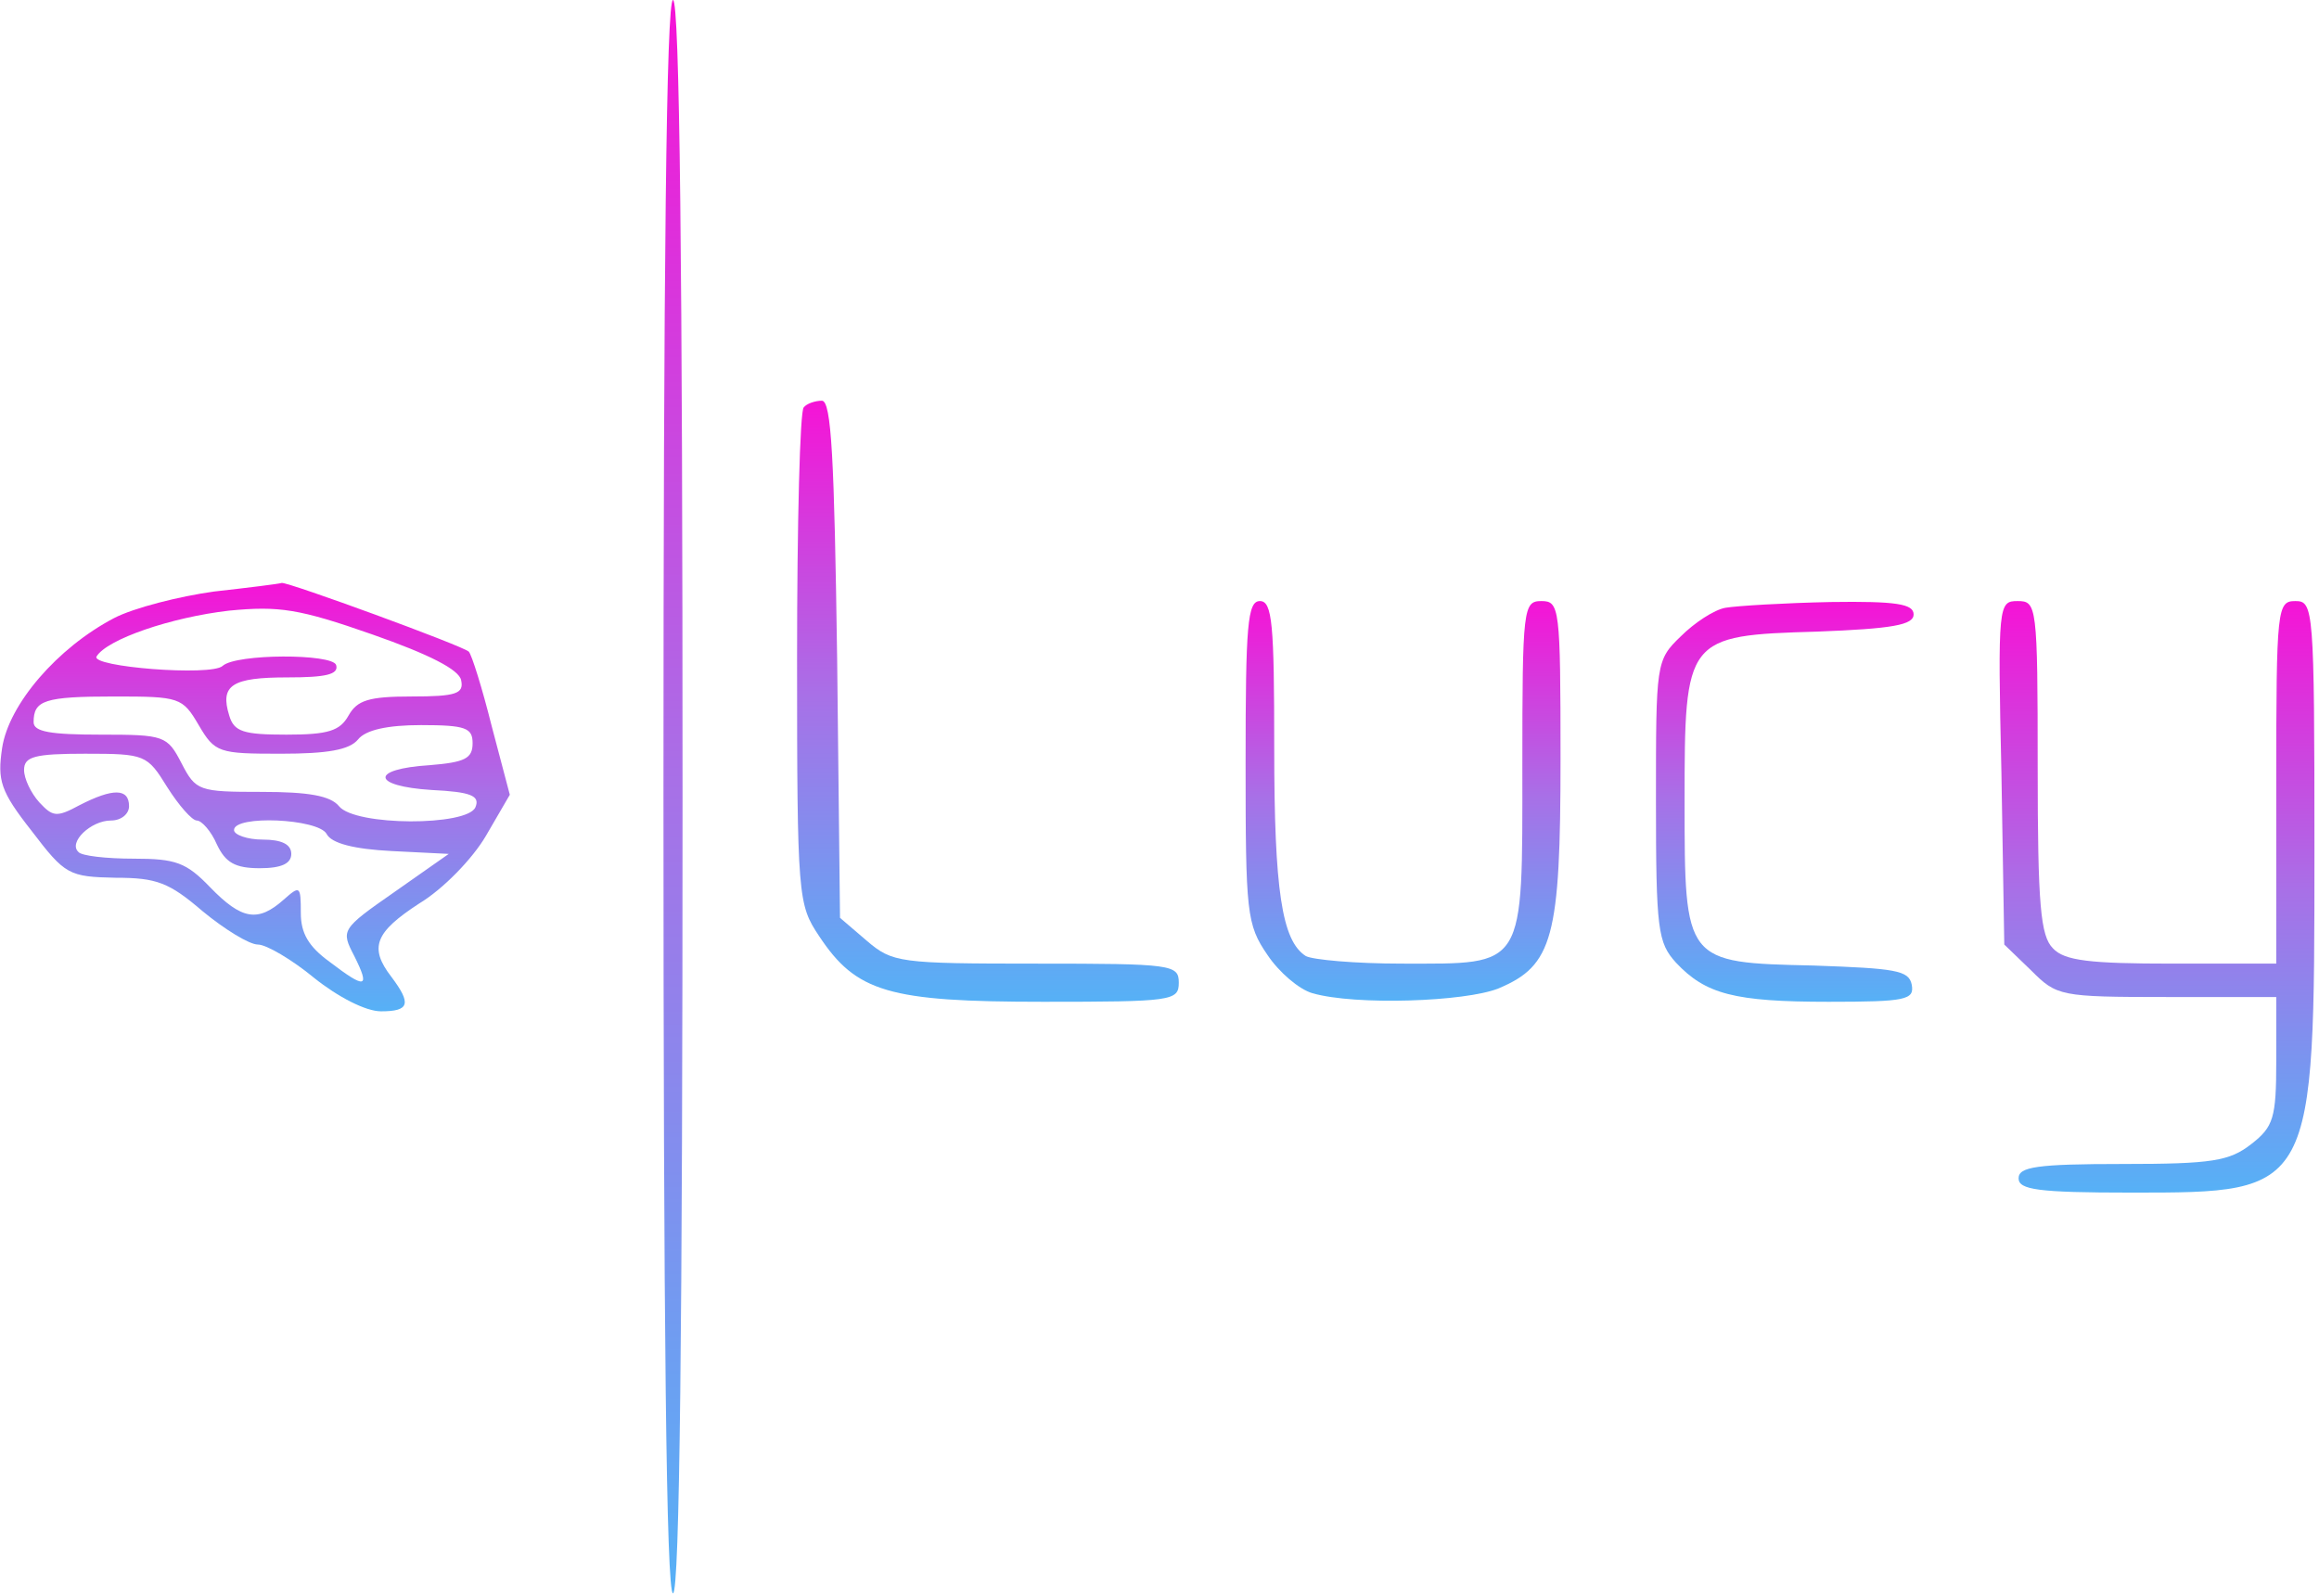
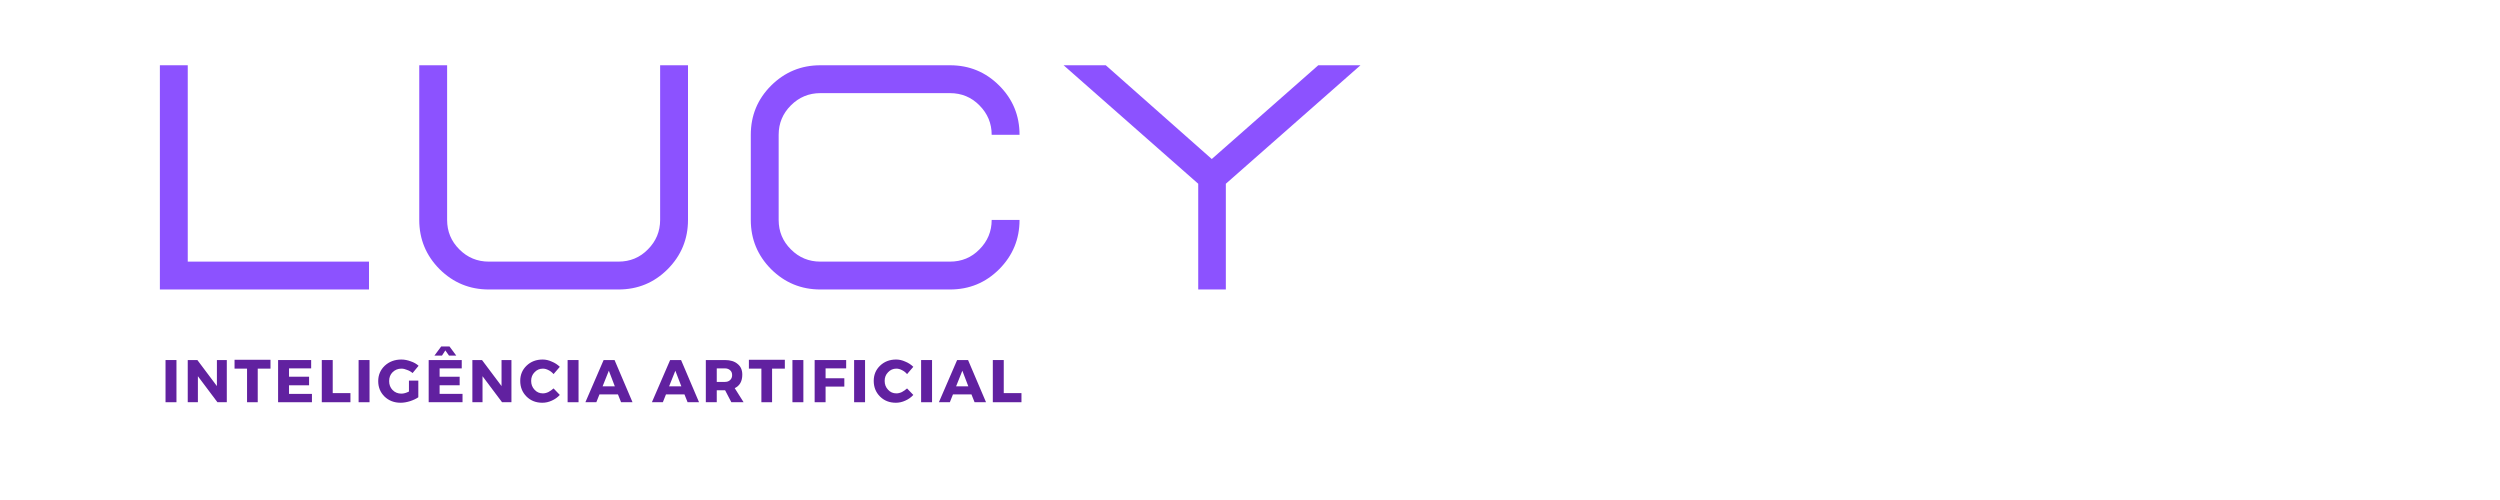
- <svg xmlns="http://www.w3.org/2000/svg" width="324" height="223" viewBox="0 0 324 223" fill="none">
-   <path d="M92.696 111.333C92.696 184.667 93.096 222.667 94.029 222.667C94.963 222.667 95.363 184.667 95.363 111.333C95.363 38 94.963 6.97672e-05 94.029 6.97672e-05C93.096 6.97672e-05 92.696 38 92.696 111.333Z" fill="url(#paint0_linear_113_5)" />
-   <path d="M112.296 56.933C111.763 57.333 111.363 73.2 111.363 92C111.363 125.467 111.496 126.4 114.429 130.8C119.629 138.667 124.163 140 145.763 140C163.763 140 164.696 139.867 164.696 137.333C164.696 134.8 163.763 134.667 144.829 134.667C125.629 134.667 124.696 134.533 121.096 131.467L117.363 128.267L116.963 92.133C116.563 64 116.163 56 114.829 56C113.896 56 112.696 56.4 112.296 56.933Z" fill="url(#paint1_linear_113_5)" />
-   <path d="M29.896 82.667C25.096 83.334 18.696 84.933 15.896 86.4C8.029 90.534 1.229 98.4 0.296 104.533C-0.371 109.067 0.029 110.533 4.429 116.133C9.096 122.267 9.629 122.533 16.163 122.667C21.896 122.667 23.629 123.333 28.296 127.333C31.363 129.867 34.829 132 36.029 132C37.229 132 40.829 134.133 43.896 136.667C47.229 139.333 51.096 141.333 53.229 141.333C57.229 141.333 57.496 140.267 54.696 136.533C51.496 132.4 52.429 130.267 58.563 126.267C61.896 124.267 66.029 120 67.896 116.8L71.229 111.067L68.696 101.467C67.363 96.133 65.896 91.467 65.496 91.067C64.696 90.267 40.296 81.334 39.363 81.467C38.963 81.6 34.696 82.133 29.896 82.667ZM64.429 95.067C64.829 96.933 63.763 97.334 57.496 97.334C51.496 97.334 49.896 97.867 48.696 100C47.496 102.133 45.896 102.667 40.029 102.667C34.029 102.667 32.696 102.267 32.029 100C30.696 95.734 32.429 94.667 40.163 94.667C45.496 94.667 47.363 94.267 46.963 92.933C46.429 91.334 32.963 91.334 31.096 93.067C29.496 94.534 12.563 93.2 13.496 91.734C14.963 89.334 23.896 86.267 32.029 85.334C38.963 84.667 41.763 85.067 52.029 88.667C60.029 91.467 64.163 93.6 64.429 95.067ZM27.763 101.333C30.029 105.2 30.563 105.333 39.229 105.333C45.763 105.333 48.829 104.8 50.029 103.333C51.096 102 54.163 101.333 58.829 101.333C65.096 101.333 66.029 101.733 66.029 103.867C66.029 106 64.963 106.533 60.029 106.933C51.629 107.467 51.896 109.867 60.296 110.4C65.763 110.667 67.096 111.2 66.429 112.8C65.363 115.467 49.629 115.467 47.363 112.667C46.163 111.2 43.096 110.667 36.563 110.667C27.763 110.667 27.363 110.533 25.363 106.667C23.363 102.8 22.963 102.667 14.029 102.667C7.096 102.667 4.696 102.267 4.696 100.933C4.696 97.867 6.163 97.334 16.029 97.334C25.096 97.334 25.496 97.467 27.763 101.333ZM23.363 110C24.963 112.533 26.829 114.667 27.496 114.667C28.163 114.667 29.496 116.133 30.296 118C31.496 120.533 32.829 121.333 36.296 121.333C39.363 121.333 40.696 120.667 40.696 119.333C40.696 118 39.363 117.333 36.696 117.333C34.563 117.333 32.696 116.667 32.696 116C32.696 113.867 44.429 114.4 45.629 116.533C46.296 117.867 49.496 118.667 54.696 118.933L62.696 119.333L55.096 124.667C47.629 129.867 47.629 130 49.496 133.6C51.763 138.133 51.096 138.267 46.029 134.4C43.096 132.267 42.029 130.4 42.029 127.6C42.029 123.733 41.896 123.733 39.629 125.733C36.029 128.933 33.763 128.533 29.363 124C26.029 120.533 24.563 120 18.696 120C14.829 120 11.363 119.6 10.963 119.067C9.496 117.733 12.696 114.667 15.496 114.667C16.963 114.667 18.029 113.733 18.029 112.667C18.029 110.133 15.763 110.133 11.096 112.533C7.896 114.267 7.363 114.133 5.496 112.133C4.296 110.8 3.363 108.8 3.363 107.6C3.363 105.733 4.829 105.333 11.896 105.333C20.296 105.333 20.563 105.467 23.363 110Z" fill="url(#paint2_linear_113_5)" />
-   <path d="M174.029 106.533C174.029 127.6 174.163 129.2 177.096 133.467C178.696 135.867 181.496 138.267 183.363 138.8C189.363 140.533 204.696 140 209.363 138.133C216.963 134.933 218.029 131.067 218.029 106C218.029 84.933 217.896 84 215.363 84C212.829 84 212.696 84.933 212.696 107.067C212.696 135.6 213.229 134.667 195.896 134.667C189.363 134.667 183.363 134.133 182.429 133.6C179.096 131.467 178.029 124.4 178.029 104.533C178.029 87.2 177.763 84 176.029 84C174.296 84 174.029 87.333 174.029 106.533Z" fill="url(#paint3_linear_113_5)" />
-   <path d="M241.096 84.933C239.496 85.2 236.696 87.067 234.829 88.933C231.363 92.267 231.363 92.667 231.363 111.867C231.363 130 231.629 131.733 234.163 134.533C238.296 138.933 242.296 140 255.496 140C266.296 140 267.496 139.733 267.096 137.6C266.696 135.6 264.829 135.333 253.363 134.933C235.363 134.533 235.363 134.533 235.363 112C235.363 89.067 235.496 88.8 253.896 88.267C264.429 87.867 267.363 87.333 267.363 85.867C267.363 84.4 264.963 84 255.763 84.133C249.229 84.267 242.696 84.667 241.096 84.933Z" fill="url(#paint4_linear_113_5)" />
-   <path d="M279.629 108L280.029 132L283.763 135.6C287.363 139.2 287.763 139.333 302.696 139.333H318.029V148.267C318.029 156.267 317.629 157.467 314.563 159.867C311.496 162.267 309.096 162.667 296.563 162.667C284.563 162.667 282.029 163.067 282.029 164.667C282.029 166.267 284.696 166.667 297.763 166.667C323.363 166.667 323.363 166.8 323.363 118.667C323.363 84.933 323.229 84 320.696 84C318.163 84 318.029 84.933 318.029 109.333V134.667H303.496C292.029 134.667 288.429 134.267 286.829 132.533C285.096 130.8 284.696 126.533 284.696 107.2C284.696 84.533 284.563 84 281.896 84C279.229 84 279.096 84.4 279.629 108Z" fill="url(#paint5_linear_113_5)" />
+ <svg xmlns="http://www.w3.org/2000/svg" width="200" zoomAndPan="magnify" viewBox="0 0 150 30" height="40" preserveAspectRatio="xMidYMid meet" version="1.0">
  <defs>
-     <linearGradient id="paint0_linear_113_5" x1="94.029" y1="222.667" x2="94.029" y2="7.62939e-05" gradientUnits="userSpaceOnUse">
-       <stop stop-color="#56B1F6" />
-       <stop offset="0.51" stop-color="#A870E7" />
-       <stop offset="1" stop-color="#F613D6" />
-     </linearGradient>
-     <linearGradient id="paint1_linear_113_5" x1="138.029" y1="140" x2="138.029" y2="56" gradientUnits="userSpaceOnUse">
-       <stop stop-color="#56B1F6" />
-       <stop offset="0.51" stop-color="#A870E7" />
-       <stop offset="1" stop-color="#F613D6" />
-     </linearGradient>
-     <linearGradient id="paint2_linear_113_5" x1="35.635" y1="141.333" x2="35.635" y2="81.465" gradientUnits="userSpaceOnUse">
-       <stop stop-color="#56B1F6" />
-       <stop offset="0.51" stop-color="#A870E7" />
-       <stop offset="1" stop-color="#F613D6" />
-     </linearGradient>
-     <linearGradient id="paint3_linear_113_5" x1="196.029" y1="139.854" x2="196.029" y2="84" gradientUnits="userSpaceOnUse">
-       <stop stop-color="#56B1F6" />
-       <stop offset="0.51" stop-color="#A870E7" />
-       <stop offset="1" stop-color="#F613D6" />
-     </linearGradient>
-     <linearGradient id="paint4_linear_113_5" x1="249.363" y1="140" x2="249.363" y2="84.109" gradientUnits="userSpaceOnUse">
-       <stop stop-color="#56B1F6" />
-       <stop offset="0.51" stop-color="#A870E7" />
-       <stop offset="1" stop-color="#F613D6" />
-     </linearGradient>
-     <linearGradient id="paint5_linear_113_5" x1="301.371" y1="166.667" x2="301.371" y2="84" gradientUnits="userSpaceOnUse">
-       <stop stop-color="#56B1F6" />
-       <stop offset="0.51" stop-color="#A870E7" />
-       <stop offset="1" stop-color="#F613D6" />
-     </linearGradient>
+     <g />
  </defs>
+   <g fill="#8c52ff" fill-opacity="1">
+     <g transform="translate(7.717753, 17.36901)">
+       <g>
+         <path d="M 14.422 0 L 14.422 -1.672 L 3.547 -1.672 L 3.547 -13.453 L 1.875 -13.453 L 1.875 0 Z M 14.422 0 " />
+       </g>
+     </g>
+   </g>
+   <g fill="#8c52ff" fill-opacity="1">
+     <g transform="translate(23.74893, 17.36901)">
+       <g>
+         <path d="M 13.359 0 C 14.516 0 15.5 -0.406 16.312 -1.219 C 17.125 -2.039 17.531 -3.023 17.531 -4.172 L 17.531 -13.453 L 15.859 -13.453 L 15.859 -4.172 C 15.859 -3.484 15.613 -2.895 15.125 -2.406 C 14.645 -1.914 14.055 -1.672 13.359 -1.672 L 5.578 -1.672 C 4.891 -1.672 4.301 -1.914 3.812 -2.406 C 3.32 -2.895 3.078 -3.484 3.078 -4.172 L 3.078 -13.453 L 1.406 -13.453 L 1.406 -4.172 C 1.406 -3.023 1.812 -2.039 2.625 -1.219 C 3.445 -0.406 4.43 0 5.578 0 Z M 13.359 0 " />
+       </g>
+     </g>
+   </g>
+   <g fill="#8c52ff" fill-opacity="1">
+     <g transform="translate(43.6416, 17.36901)">
+       <g>
+         <path d="M 13.359 0 C 14.516 0 15.5 -0.406 16.312 -1.219 C 17.125 -2.039 17.531 -3.023 17.531 -4.172 L 15.859 -4.172 C 15.859 -3.484 15.613 -2.895 15.125 -2.406 C 14.645 -1.914 14.055 -1.672 13.359 -1.672 L 5.578 -1.672 C 4.891 -1.672 4.301 -1.914 3.812 -2.406 C 3.32 -2.895 3.078 -3.484 3.078 -4.172 L 3.078 -9.281 C 3.078 -9.969 3.32 -10.555 3.812 -11.047 C 4.301 -11.535 4.891 -11.781 5.578 -11.781 L 13.359 -11.781 C 14.055 -11.781 14.645 -11.535 15.125 -11.047 C 15.613 -10.555 15.859 -9.969 15.859 -9.281 L 17.531 -9.281 C 17.531 -10.438 17.125 -11.422 16.312 -12.234 C 15.5 -13.047 14.516 -13.453 13.359 -13.453 L 5.578 -13.453 C 4.43 -13.453 3.445 -13.047 2.625 -12.234 C 1.812 -11.422 1.406 -10.438 1.406 -9.281 L 1.406 -4.172 C 1.406 -3.023 1.812 -2.039 2.625 -1.219 C 3.445 -0.406 4.43 0 5.578 0 Z M 13.359 0 " />
+       </g>
+     </g>
+   </g>
+   <g fill="#8c52ff" fill-opacity="1">
+     <g transform="translate(63.53428, 17.36901)">
+       <g>
+         <path d="M 10.016 0 L 8.359 0 L 8.359 -6.344 L 0.281 -13.453 L 2.812 -13.453 L 9.172 -7.828 L 15.562 -13.453 L 18.094 -13.453 L 10.016 -6.344 Z M 10.016 0 " />
+       </g>
+     </g>
+   </g>
+   <g fill="#6121a0" fill-opacity="1">
+     <g transform="translate(9.681644, 24.13368)">
+       <g>
+         <path d="M 0.906 0 L 0.25 0 L 0.25 -2.531 L 0.906 -2.531 Z M 0.906 0 " />
+       </g>
+     </g>
+   </g>
+   <g fill="#6121a0" fill-opacity="1">
+     <g transform="translate(11.01438, 24.13368)">
+       <g>
+         <path d="M 2.594 0 L 2.031 0 L 0.859 -1.562 L 0.859 0 L 0.25 0 L 0.25 -2.531 L 0.828 -2.531 L 2 -0.969 L 2 -2.531 L 2.594 -2.531 Z M 2.594 0 " />
+       </g>
+     </g>
+   </g>
+   <g fill="#6121a0" fill-opacity="1">
+     <g transform="translate(14.04172, 24.13368)">
+       <g>
+         <path d="M 2.188 -2.016 L 1.422 -2.016 L 1.422 0 L 0.781 0 L 0.781 -2.016 L 0.031 -2.016 L 0.031 -2.547 L 2.188 -2.547 Z M 2.188 -2.016 " />
+       </g>
+     </g>
+   </g>
+   <g fill="#6121a0" fill-opacity="1">
+     <g transform="translate(16.43539, 24.13368)">
+       <g>
+         <path d="M 2.234 -2.031 L 0.906 -2.031 L 0.906 -1.531 L 2.109 -1.531 L 2.109 -1.016 L 0.906 -1.016 L 0.906 -0.5 L 2.281 -0.5 L 2.281 0 L 0.25 0 L 0.25 -2.531 L 2.234 -2.531 Z M 2.234 -2.031 " />
+       </g>
+     </g>
+   </g>
+   <g fill="#6121a0" fill-opacity="1">
+     <g transform="translate(19.05718, 24.13368)">
+       <g>
+         <path d="M 0.906 -0.547 L 1.969 -0.547 L 1.969 0 L 0.25 0 L 0.25 -2.531 L 0.906 -2.531 Z M 0.906 -0.547 " />
+       </g>
+     </g>
+   </g>
+   <g fill="#6121a0" fill-opacity="1">
+     <g transform="translate(21.26618, 24.13368)">
+       <g>
+         <path d="M 0.906 0 L 0.25 0 L 0.25 -2.531 L 0.906 -2.531 Z M 0.906 0 " />
+       </g>
+     </g>
+   </g>
+   <g fill="#6121a0" fill-opacity="1">
+     <g transform="translate(22.59892, 24.13368)">
+       <g>
+         <path d="M 1.938 -1.297 L 2.5 -1.297 L 2.5 -0.297 C 2.363 -0.203 2.195 -0.125 2 -0.062 C 1.801 0 1.613 0.031 1.438 0.031 C 1.051 0.031 0.727 -0.094 0.469 -0.344 C 0.219 -0.594 0.094 -0.898 0.094 -1.266 C 0.094 -1.629 0.223 -1.938 0.484 -2.188 C 0.754 -2.438 1.086 -2.562 1.484 -2.562 C 1.672 -2.562 1.859 -2.523 2.047 -2.453 C 2.234 -2.391 2.391 -2.301 2.516 -2.188 L 2.156 -1.75 C 2.062 -1.832 1.953 -1.895 1.828 -1.938 C 1.711 -1.988 1.598 -2.016 1.484 -2.016 C 1.273 -2.016 1.098 -1.941 0.953 -1.797 C 0.816 -1.66 0.75 -1.484 0.75 -1.266 C 0.75 -1.055 0.816 -0.879 0.953 -0.734 C 1.098 -0.586 1.273 -0.516 1.484 -0.516 C 1.617 -0.516 1.77 -0.555 1.938 -0.641 Z M 1.938 -1.297 " />
+       </g>
+     </g>
+   </g>
+   <g fill="#6121a0" fill-opacity="1">
+     <g transform="translate(25.47055, 24.13368)">
+       <g>
+         <path d="M 1.906 -2.797 L 1.469 -2.797 L 1.25 -3.109 L 1.047 -2.797 L 0.594 -2.797 L 1 -3.344 L 1.5 -3.344 Z M 2.234 -2.031 L 0.906 -2.031 L 0.906 -1.531 L 2.109 -1.531 L 2.109 -1.016 L 0.906 -1.016 L 0.906 -0.5 L 2.281 -0.5 L 2.281 0 L 0.25 0 L 0.25 -2.531 L 2.234 -2.531 Z M 2.234 -2.031 " />
+       </g>
+     </g>
+   </g>
+   <g fill="#6121a0" fill-opacity="1">
+     <g transform="translate(28.09234, 24.13368)">
+       <g>
+         <path d="M 2.594 0 L 2.031 0 L 0.859 -1.562 L 0.859 0 L 0.25 0 L 0.25 -2.531 L 0.828 -2.531 L 2 -0.969 L 2 -2.531 L 2.594 -2.531 Z M 2.594 0 " />
+       </g>
+     </g>
+   </g>
+   <g fill="#6121a0" fill-opacity="1">
+     <g transform="translate(31.11968, 24.13368)">
+       <g>
+         <path d="M 1.438 -2.562 C 1.625 -2.562 1.805 -2.52 1.984 -2.438 C 2.172 -2.363 2.332 -2.258 2.469 -2.125 L 2.094 -1.688 C 2.008 -1.789 1.91 -1.867 1.797 -1.922 C 1.68 -1.984 1.566 -2.016 1.453 -2.016 C 1.254 -2.016 1.086 -1.941 0.953 -1.797 C 0.816 -1.66 0.75 -1.488 0.75 -1.281 C 0.75 -1.07 0.816 -0.895 0.953 -0.75 C 1.086 -0.602 1.254 -0.531 1.453 -0.531 C 1.555 -0.531 1.664 -0.555 1.781 -0.609 C 1.895 -0.672 2 -0.742 2.094 -0.828 L 2.469 -0.438 C 2.332 -0.289 2.172 -0.176 1.984 -0.094 C 1.797 -0.008 1.609 0.031 1.422 0.031 C 1.035 0.031 0.719 -0.094 0.469 -0.344 C 0.219 -0.594 0.094 -0.906 0.094 -1.281 C 0.094 -1.645 0.219 -1.945 0.469 -2.188 C 0.727 -2.438 1.051 -2.562 1.438 -2.562 Z M 1.438 -2.562 " />
+       </g>
+     </g>
+   </g>
+   <g fill="#6121a0" fill-opacity="1">
+     <g transform="translate(33.80665, 24.13368)">
+       <g>
+         <path d="M 0.906 0 L 0.25 0 L 0.25 -2.531 L 0.906 -2.531 Z M 0.906 0 " />
+       </g>
+     </g>
+   </g>
+   <g fill="#6121a0" fill-opacity="1">
+     <g transform="translate(35.13938, 24.13368)">
+       <g>
+         <path d="M 1.938 -0.469 L 0.828 -0.469 L 0.641 0 L -0.016 0 L 1.078 -2.531 L 1.734 -2.531 L 2.812 0 L 2.125 0 Z M 1.75 -0.953 L 1.391 -1.891 L 1.016 -0.953 Z M 1.75 -0.953 " />
+       </g>
+     </g>
+   </g>
+   <g fill="#6121a0" fill-opacity="1">
+     <g transform="translate(38.10879, 24.13368)">
+       <g />
+     </g>
+   </g>
+   <g fill="#6121a0" fill-opacity="1">
+     <g transform="translate(39.13012, 24.13368)">
+       <g>
+         <path d="M 1.938 -0.469 L 0.828 -0.469 L 0.641 0 L -0.016 0 L 1.078 -2.531 L 1.734 -2.531 L 2.812 0 L 2.125 0 Z M 1.75 -0.953 L 1.391 -1.891 L 1.016 -0.953 Z M 1.75 -0.953 " />
+       </g>
+     </g>
+   </g>
+   <g fill="#6121a0" fill-opacity="1">
+     <g transform="translate(42.09952, 24.13368)">
+       <g>
+         <path d="M 1.781 0 L 1.406 -0.719 L 0.906 -0.719 L 0.906 0 L 0.25 0 L 0.25 -2.531 L 1.391 -2.531 C 1.723 -2.531 1.977 -2.453 2.156 -2.297 C 2.344 -2.148 2.438 -1.938 2.438 -1.656 C 2.438 -1.258 2.285 -0.988 1.984 -0.844 L 2.516 0 Z M 0.906 -1.219 L 1.391 -1.219 C 1.523 -1.219 1.629 -1.254 1.703 -1.328 C 1.785 -1.398 1.828 -1.5 1.828 -1.625 C 1.828 -1.758 1.785 -1.859 1.703 -1.922 C 1.629 -1.992 1.523 -2.031 1.391 -2.031 L 0.906 -2.031 Z M 0.906 -1.219 " />
+       </g>
+     </g>
+   </g>
+   <g fill="#6121a0" fill-opacity="1">
+     <g transform="translate(44.90236, 24.13368)">
+       <g>
+         <path d="M 2.188 -2.016 L 1.422 -2.016 L 1.422 0 L 0.781 0 L 0.781 -2.016 L 0.031 -2.016 L 0.031 -2.547 L 2.188 -2.547 Z M 2.188 -2.016 " />
+       </g>
+     </g>
+   </g>
+   <g fill="#6121a0" fill-opacity="1">
+     <g transform="translate(47.29603, 24.13368)">
+       <g>
+         <path d="M 0.906 0 L 0.25 0 L 0.25 -2.531 L 0.906 -2.531 Z M 0.906 0 " />
+       </g>
+     </g>
+   </g>
+   <g fill="#6121a0" fill-opacity="1">
+     <g transform="translate(48.62877, 24.13368)">
+       <g>
+         <path d="M 2.141 -2.031 L 0.906 -2.031 L 0.906 -1.438 L 2.031 -1.438 L 2.031 -0.938 L 0.906 -0.938 L 0.906 0 L 0.25 0 L 0.25 -2.531 L 2.141 -2.531 Z M 2.141 -2.031 " />
+       </g>
+     </g>
+   </g>
+   <g fill="#6121a0" fill-opacity="1">
+     <g transform="translate(50.99709, 24.13368)">
+       <g>
+         <path d="M 0.906 0 L 0.25 0 L 0.25 -2.531 L 0.906 -2.531 Z M 0.906 0 " />
+       </g>
+     </g>
+   </g>
+   <g fill="#6121a0" fill-opacity="1">
+     <g transform="translate(52.32983, 24.13368)">
+       <g>
+         <path d="M 1.438 -2.562 C 1.625 -2.562 1.805 -2.52 1.984 -2.438 C 2.172 -2.363 2.332 -2.258 2.469 -2.125 L 2.094 -1.688 C 2.008 -1.789 1.91 -1.867 1.797 -1.922 C 1.68 -1.984 1.566 -2.016 1.453 -2.016 C 1.254 -2.016 1.086 -1.941 0.953 -1.797 C 0.816 -1.66 0.75 -1.488 0.75 -1.281 C 0.75 -1.07 0.816 -0.895 0.953 -0.75 C 1.086 -0.602 1.254 -0.531 1.453 -0.531 C 1.555 -0.531 1.664 -0.555 1.781 -0.609 C 1.895 -0.672 2 -0.742 2.094 -0.828 L 2.469 -0.438 C 2.332 -0.289 2.172 -0.176 1.984 -0.094 C 1.797 -0.008 1.609 0.031 1.422 0.031 C 1.035 0.031 0.719 -0.094 0.469 -0.344 C 0.219 -0.594 0.094 -0.906 0.094 -1.281 C 0.094 -1.645 0.219 -1.945 0.469 -2.188 C 0.727 -2.438 1.051 -2.562 1.438 -2.562 Z M 1.438 -2.562 " />
+       </g>
+     </g>
+   </g>
+   <g fill="#6121a0" fill-opacity="1">
+     <g transform="translate(55.0168, 24.13368)">
+       <g>
+         <path d="M 0.906 0 L 0.25 0 L 0.25 -2.531 L 0.906 -2.531 Z M 0.906 0 " />
+       </g>
+     </g>
+   </g>
+   <g fill="#6121a0" fill-opacity="1">
+     <g transform="translate(56.34953, 24.13368)">
+       <g>
+         <path d="M 1.938 -0.469 L 0.828 -0.469 L 0.641 0 L -0.016 0 L 1.078 -2.531 L 1.734 -2.531 L 2.812 0 L 2.125 0 Z M 1.75 -0.953 L 1.391 -1.891 L 1.016 -0.953 Z M 1.75 -0.953 " />
+       </g>
+     </g>
+   </g>
+   <g fill="#6121a0" fill-opacity="1">
+     <g transform="translate(59.31893, 24.13368)">
+       <g>
+         <path d="M 0.906 -0.547 L 1.969 -0.547 L 1.969 0 L 0.25 0 L 0.25 -2.531 L 0.906 -2.531 Z M 0.906 -0.547 " />
+       </g>
+     </g>
+   </g>
</svg>
